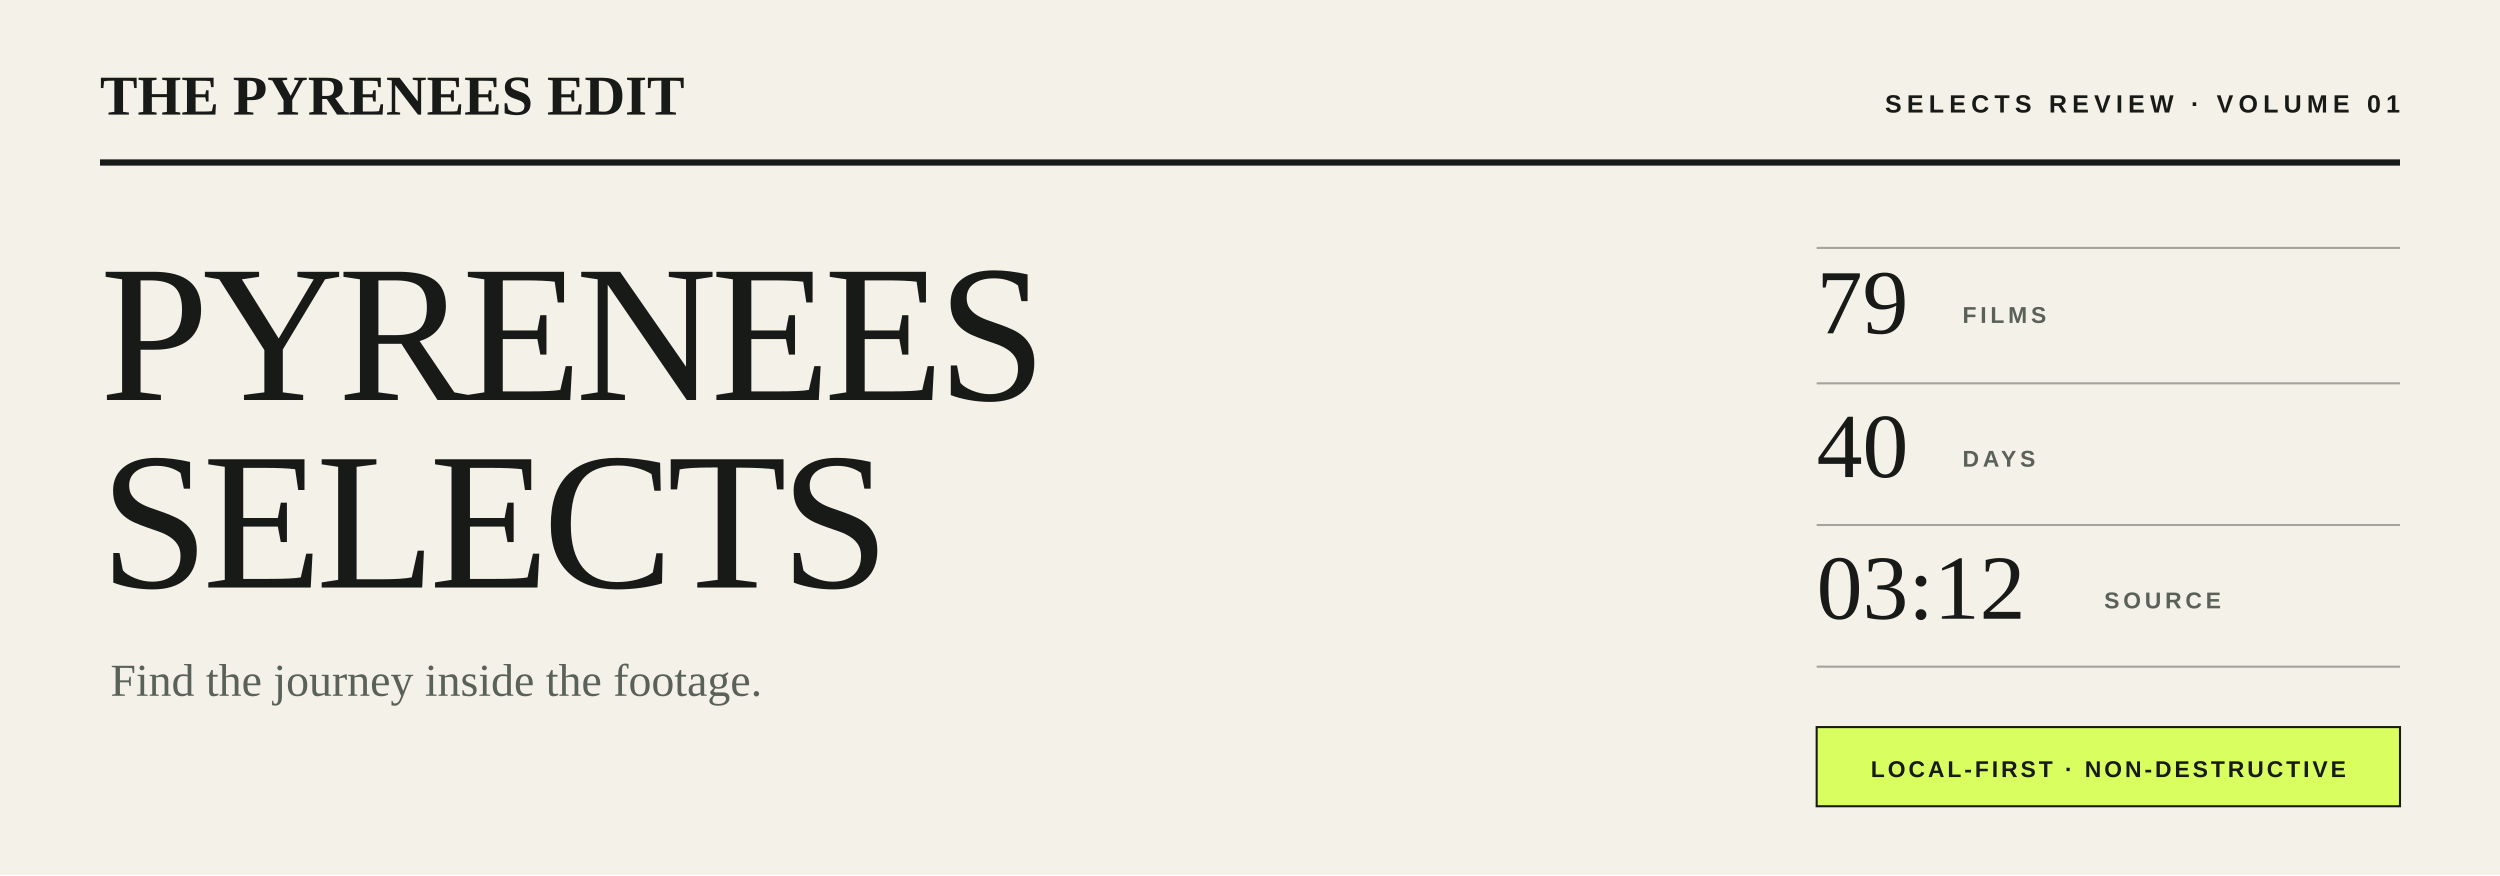
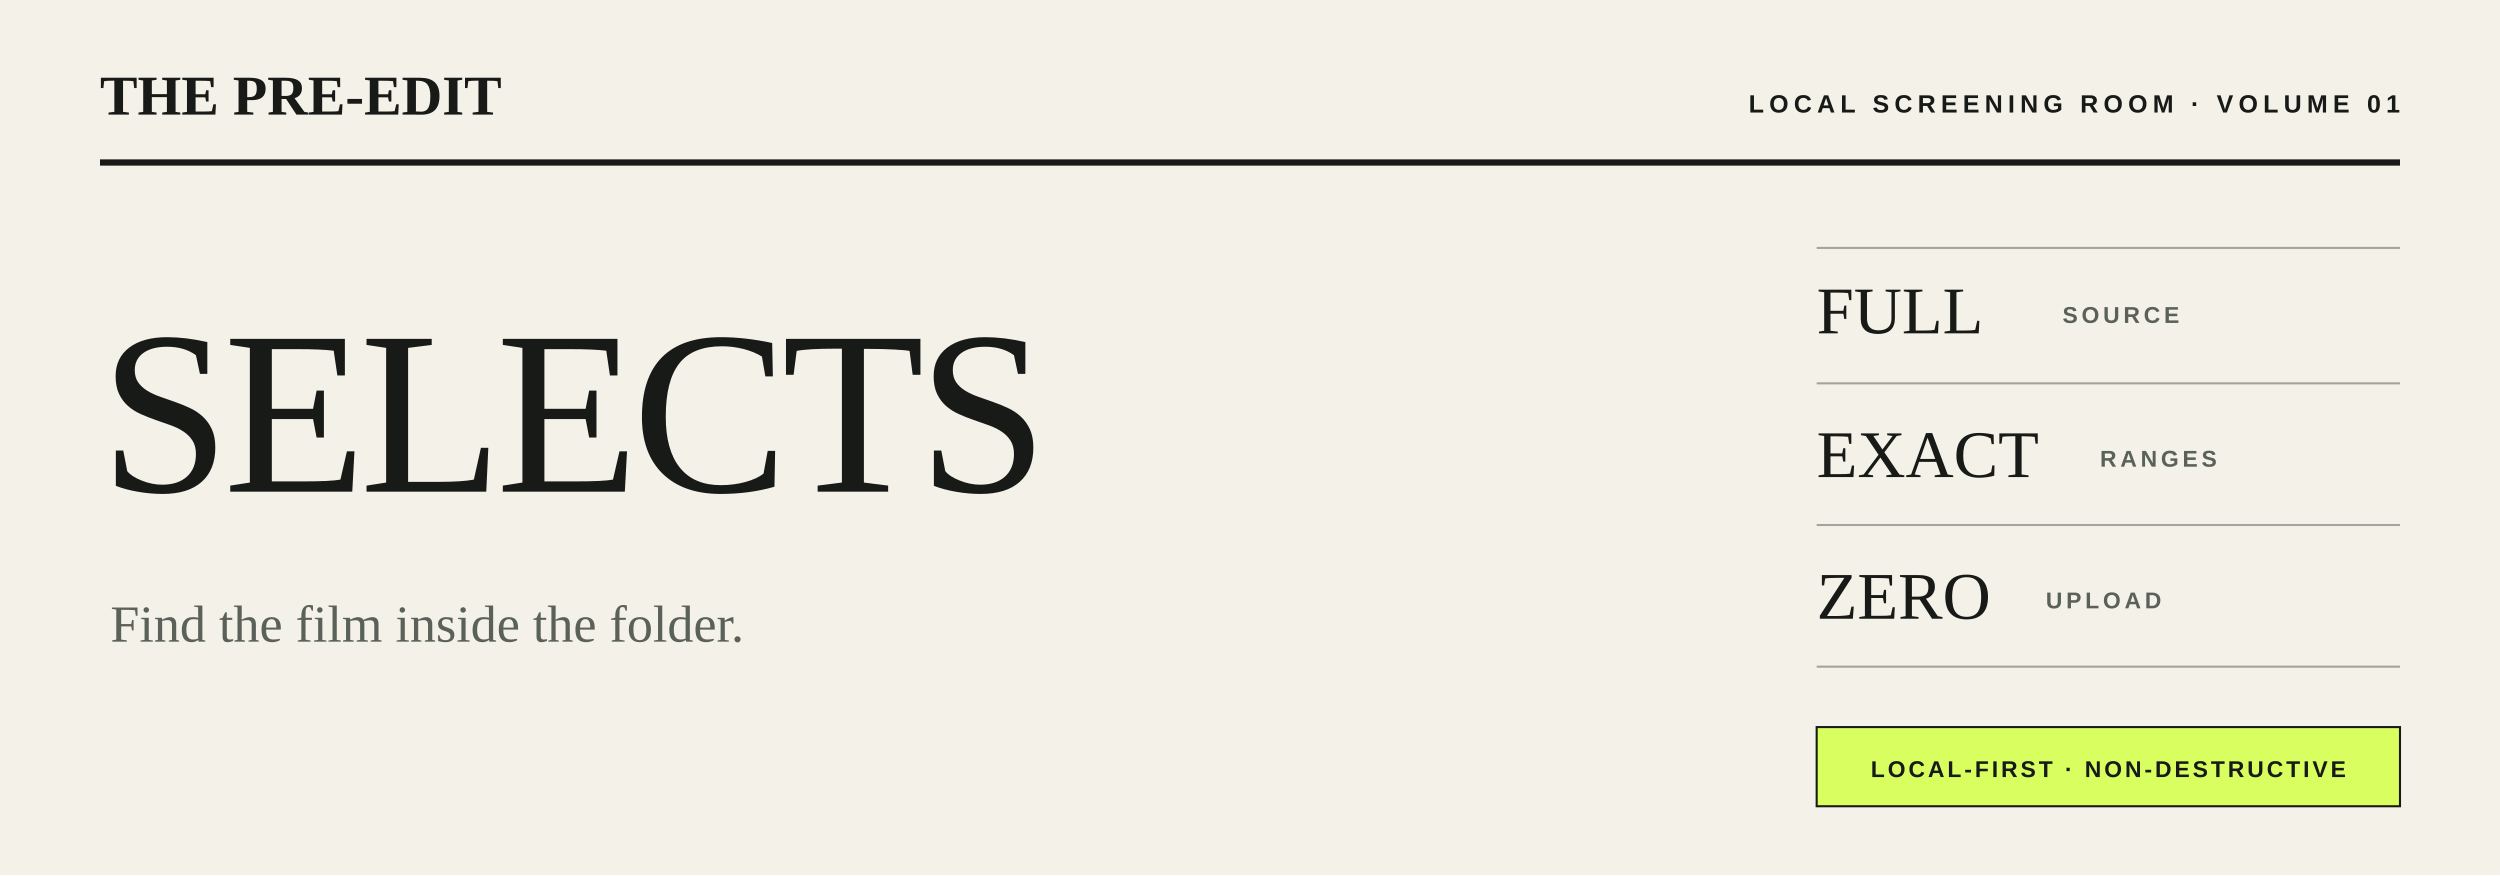
<svg xmlns="http://www.w3.org/2000/svg" viewBox="0 0 1200 420" role="img" aria-labelledby="title description">
  <rect width="1200" height="420" fill="#f4f1e9" />
-   <text x="48" y="55" fill="#171a16" font-family="Georgia, 'Times New Roman', serif" font-size="27" font-weight="700">THE PYRENEES EDIT</text>
-   <text x="1152" y="54" text-anchor="end" fill="#171a16" font-family="Arial, Helvetica, sans-serif" font-size="12" font-weight="700" letter-spacing="2.5">SELECTS REVIEW · VOLUME 01</text>
+   <text x="48" y="55" fill="#171a16" font-family="Georgia, 'Times New Roman', serif" font-size="27" font-weight="700">THE PRE-EDIT</text>
+   <text x="1152" y="54" text-anchor="end" fill="#171a16" font-family="Arial, Helvetica, sans-serif" font-size="12" font-weight="700" letter-spacing="2.5">LOCAL SCREENING ROOM · VOLUME 01</text>
  <line x1="48" y1="78" x2="1152" y2="78" stroke="#171a16" stroke-width="3" />
-   <text x="48" y="192" fill="#171a16" font-family="Georgia, 'Times New Roman', serif" font-size="94" letter-spacing="-3">PYRENEES</text>
-   <text x="48" y="282" fill="#171a16" font-family="Georgia, 'Times New Roman', serif" font-size="94" letter-spacing="-3">SELECTS</text>
-   <text x="53" y="334" fill="#596159" font-family="Georgia, 'Times New Roman', serif" font-size="22">Find the journey inside the footage.</text>
+   <text x="48" y="236" fill="#171a16" font-family="Georgia, 'Times New Roman', serif" font-size="112" letter-spacing="-3">SELECTS</text>
+   <text x="53" y="308" fill="#596159" font-family="Georgia, 'Times New Roman', serif" font-size="25">Find the film inside the folder.</text>
  <line x1="872" y1="119" x2="1152" y2="119" stroke="#a5a39b" stroke-width="1" />
-   <text x="872" y="160" fill="#171a16" font-family="Georgia, 'Times New Roman', serif" font-size="44">79</text>
-   <text x="942" y="155" fill="#596159" font-family="Arial, Helvetica, sans-serif" font-size="11" font-weight="700" letter-spacing="1.8">FILMS</text>
+   <text x="872" y="160" fill="#171a16" font-family="Georgia, 'Times New Roman', serif" font-size="32">FULL</text>
+   <text x="990" y="155" fill="#596159" font-family="Arial, Helvetica, sans-serif" font-size="11" font-weight="700" letter-spacing="1.8">SOURCE</text>
  <line x1="872" y1="184" x2="1152" y2="184" stroke="#a5a39b" stroke-width="1" />
-   <text x="872" y="229" fill="#171a16" font-family="Georgia, 'Times New Roman', serif" font-size="44">40</text>
-   <text x="942" y="224" fill="#596159" font-family="Arial, Helvetica, sans-serif" font-size="11" font-weight="700" letter-spacing="1.8">DAYS</text>
+   <text x="872" y="229" fill="#171a16" font-family="Georgia, 'Times New Roman', serif" font-size="32">EXACT</text>
+   <text x="1008" y="224" fill="#596159" font-family="Arial, Helvetica, sans-serif" font-size="11" font-weight="700" letter-spacing="1.8">RANGES</text>
  <line x1="872" y1="252" x2="1152" y2="252" stroke="#a5a39b" stroke-width="1" />
-   <text x="872" y="297" fill="#171a16" font-family="Georgia, 'Times New Roman', serif" font-size="44">03:12</text>
-   <text x="1010" y="292" fill="#596159" font-family="Arial, Helvetica, sans-serif" font-size="11" font-weight="700" letter-spacing="1.8">SOURCE</text>
+   <text x="872" y="297" fill="#171a16" font-family="Georgia, 'Times New Roman', serif" font-size="32">ZERO</text>
+   <text x="982" y="292" fill="#596159" font-family="Arial, Helvetica, sans-serif" font-size="11" font-weight="700" letter-spacing="1.8">UPLOAD</text>
  <line x1="872" y1="320" x2="1152" y2="320" stroke="#a5a39b" stroke-width="1" />
  <rect x="872" y="349" width="280" height="38" fill="#d8ff5f" stroke="#171a16" stroke-width="1" />
  <text x="1012" y="373" text-anchor="middle" fill="#171a16" font-family="Arial, Helvetica, sans-serif" font-size="11" font-weight="800" letter-spacing="1.4">LOCAL-FIRST · NON-DESTRUCTIVE</text>
</svg>
